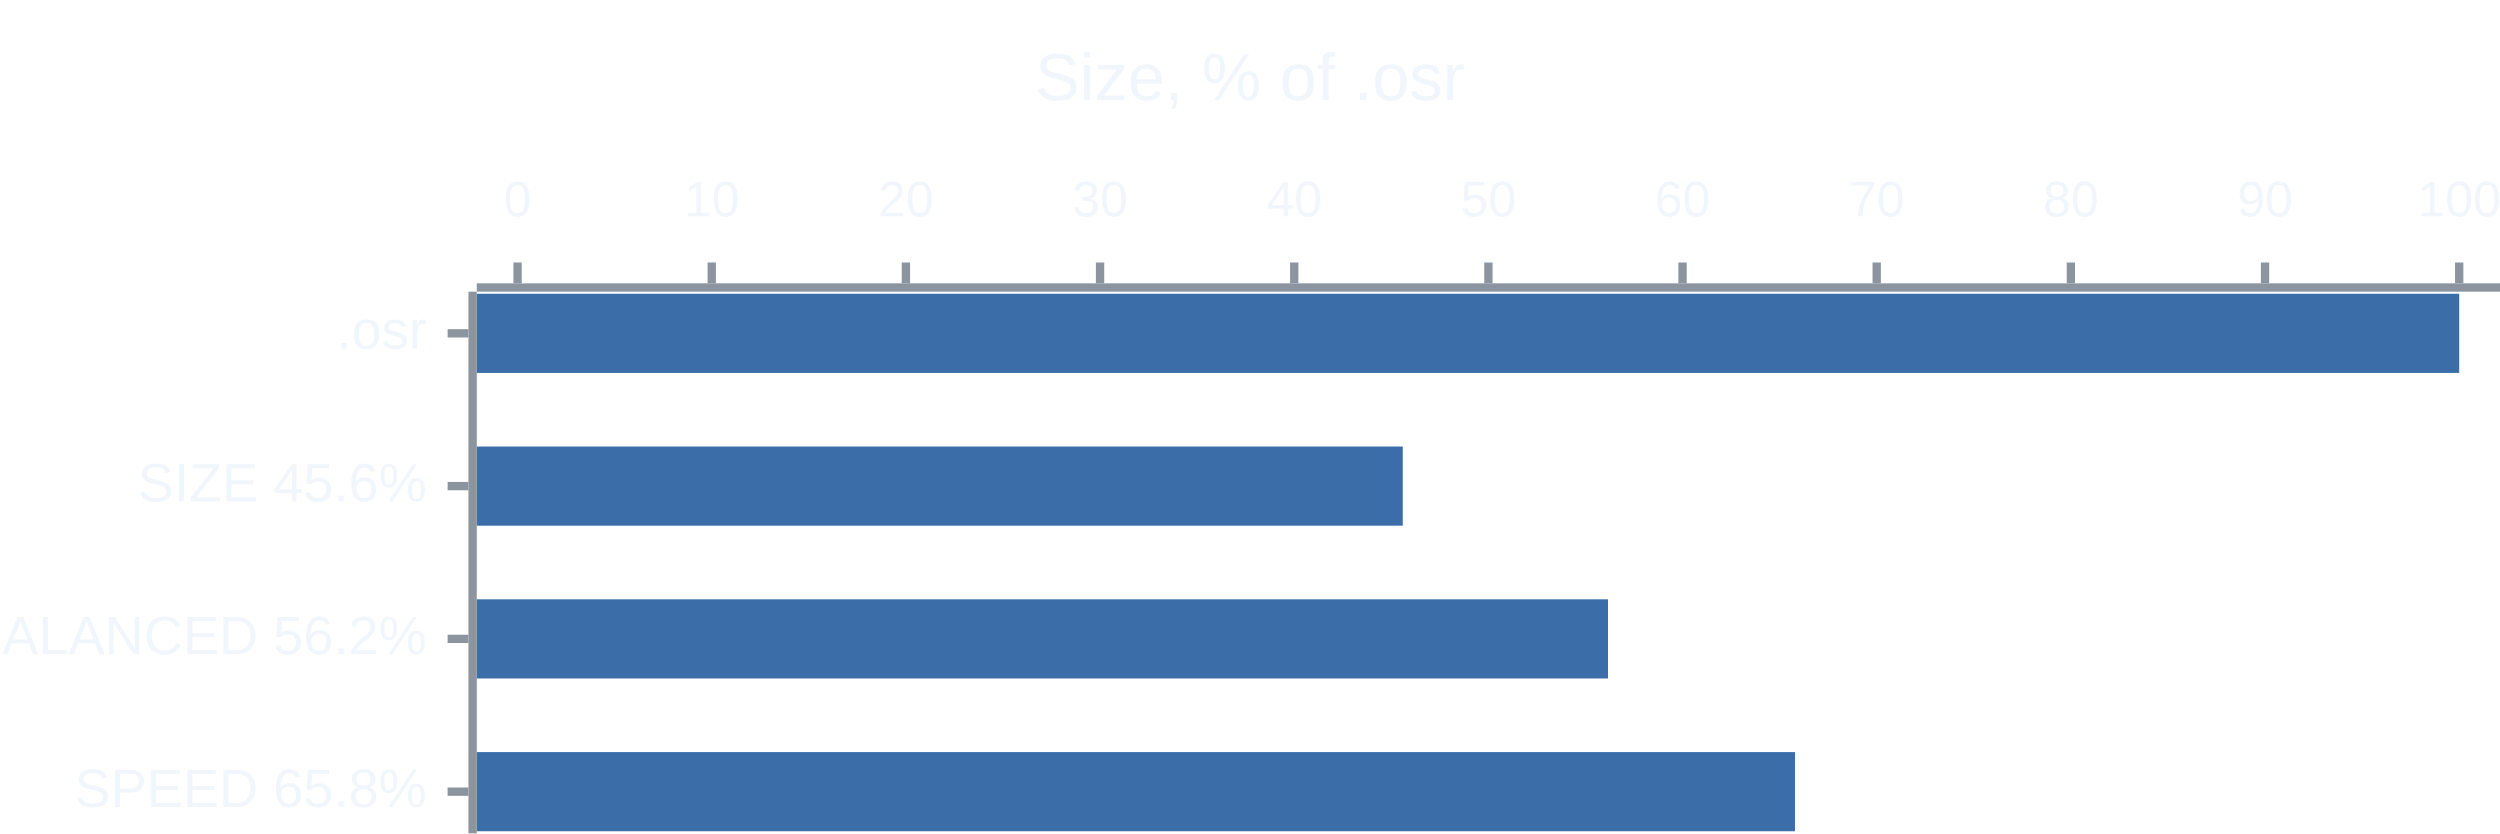
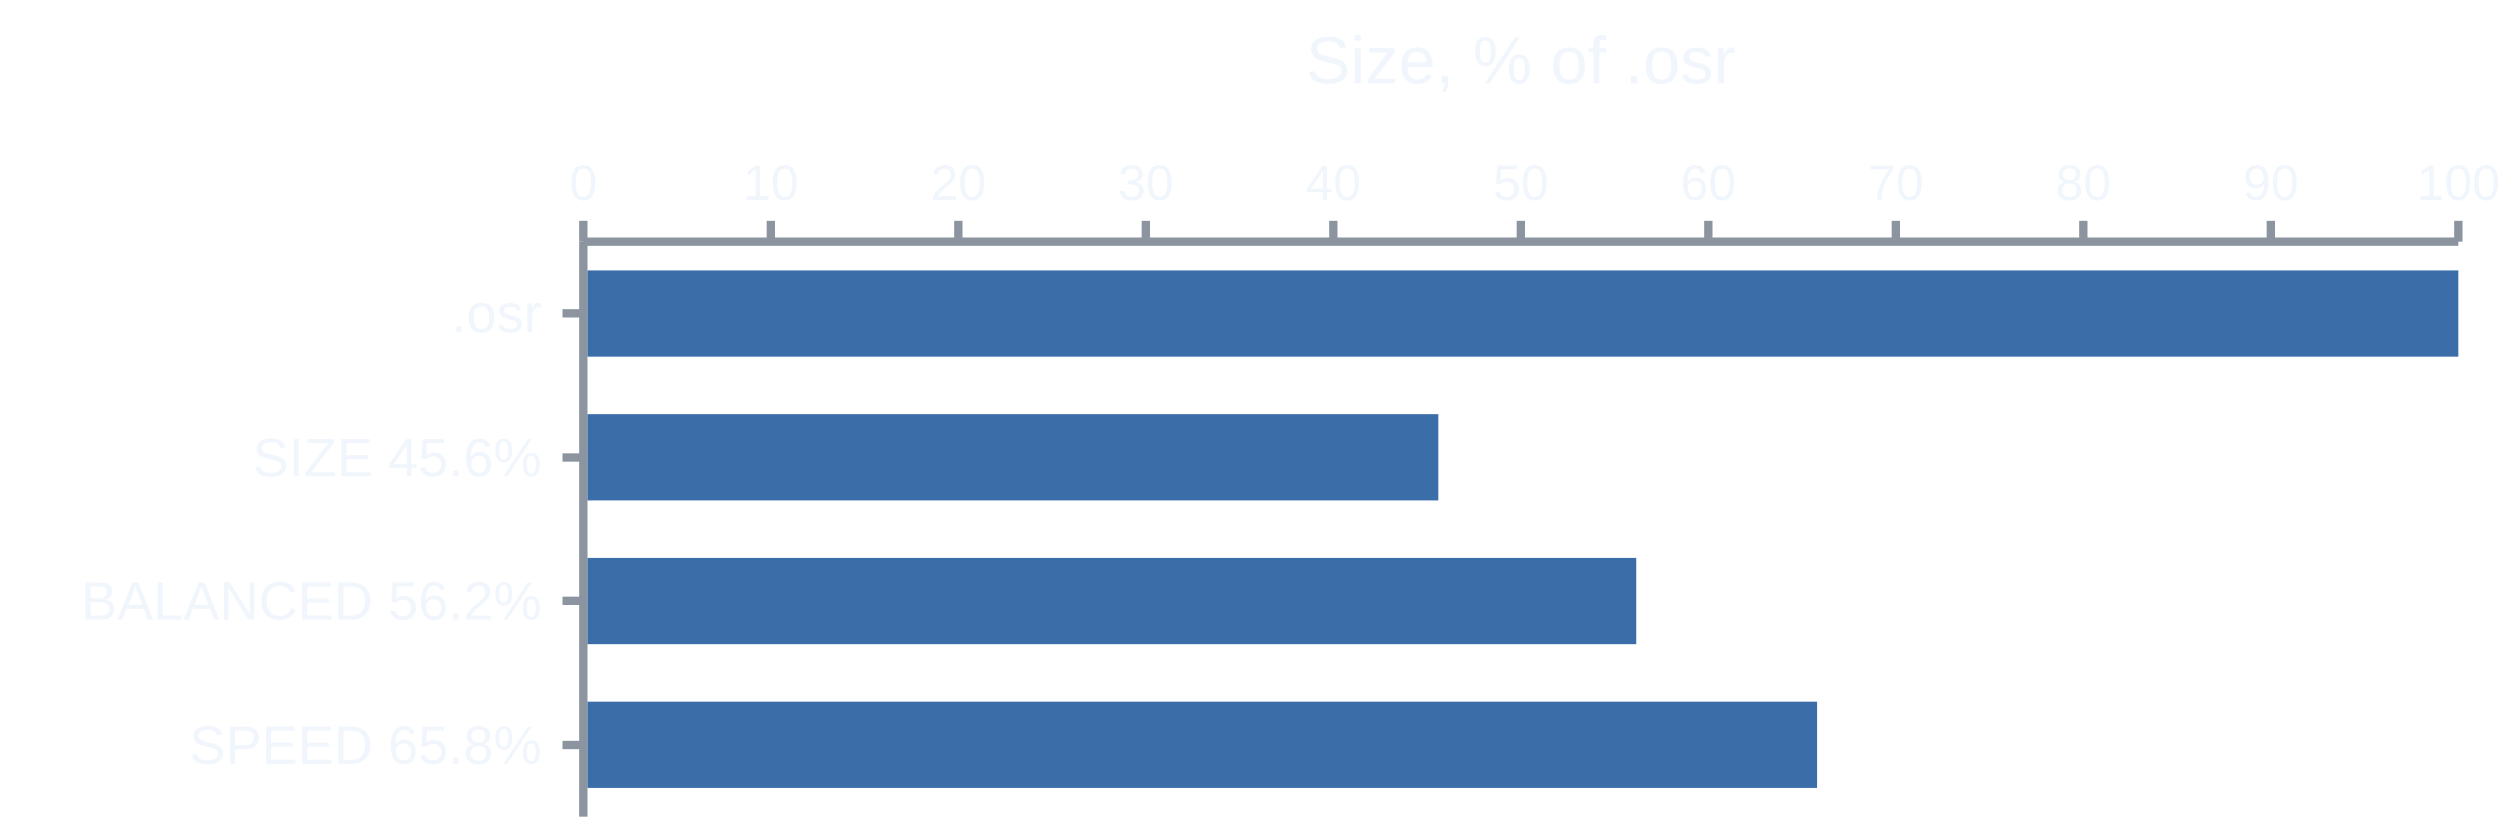
- <svg xmlns="http://www.w3.org/2000/svg" aria-roledescription="xychart" role="graphics-document document" viewBox="0 0 600 200" width="600" height="200" id="c12">
-   <style>#c12{font-family:"trebuchet ms",verdana,arial,sans-serif;font-size:16px;fill:#ccc;}#c12 .error-icon{fill:#a44141;}#c12 .error-text{fill:#ddd;stroke:#ddd;}#c12 .edge-thickness-normal{stroke-width:1px;}#c12 .edge-thickness-thick{stroke-width:3.5px;}#c12 .edge-pattern-solid{stroke-dasharray:0;}#c12 .edge-thickness-invisible{stroke-width:0;fill:none;}#c12 .edge-pattern-dashed{stroke-dasharray:3;}#c12 .edge-pattern-dotted{stroke-dasharray:2;}#c12 .marker{fill:lightgrey;stroke:lightgrey;}#c12 .marker.cross{stroke:lightgrey;}#c12 svg{font-family:"trebuchet ms",verdana,arial,sans-serif;font-size:16px;}#c12 p{margin:0;}#c12 :root{--mermaid-font-family:"trebuchet ms",verdana,arial,sans-serif;}</style>
-   <g />
-   <g class="main">
-     <rect fill="transparent" class="background" height="200" width="600" />
-     <g class="chart-title">
-       <text transform="translate(300, 19.5) rotate(0)" text-anchor="middle" dominant-baseline="middle" font-size="16" fill="#f0f6fc" y="0" x="0">Size, % of .osr</text>
-     </g>
-     <g class="plot">
-       <g class="bar-plot-0">
-         <rect stroke-width="0" stroke="#3b6ea8" fill="#3b6ea8" height="19" width="475.781" y="70.5" x="114.426" />
-         <rect stroke-width="0" stroke="#3b6ea8" fill="#3b6ea8" height="19" width="222.237" y="107.167" x="114.426" />
-         <rect stroke-width="0" stroke="#3b6ea8" fill="#3b6ea8" height="19" width="271.492" y="143.833" x="114.426" />
-         <rect stroke-width="0" stroke="#3b6ea8" fill="#3b6ea8" height="19" width="316.367" y="180.5" x="114.426" />
-       </g>
-     </g>
-     <g class="left-axis">
-       <g class="axisl-line">
-         <path stroke-width="2" stroke="#8c959f" fill="none" d="M 113.426,70 L 113.426,200" />
-       </g>
-       <g class="label">
-         <text transform="translate(102.4258, 80) rotate(0)" text-anchor="end" dominant-baseline="middle" font-size="13" fill="#f0f6fc" y="0" x="0">.osr</text>
-         <text transform="translate(102.4258, 116.6667) rotate(0)" text-anchor="end" dominant-baseline="middle" font-size="13" fill="#f0f6fc" y="0" x="0">SIZE 45.6%</text>
-         <text transform="translate(102.4258, 153.3333) rotate(0)" text-anchor="end" dominant-baseline="middle" font-size="13" fill="#f0f6fc" y="0" x="0">BALANCED 56.2%</text>
-         <text transform="translate(102.4258, 190) rotate(0)" text-anchor="end" dominant-baseline="middle" font-size="13" fill="#f0f6fc" y="0" x="0">SPEED 65.8%</text>
-       </g>
-       <g class="ticks">
-         <path stroke-width="2" stroke="#8c959f" fill="none" d="M 112.426,80 L 107.426,80" />
-         <path stroke-width="2" stroke="#8c959f" fill="none" d="M 112.426,116.667 L 107.426,116.667" />
-         <path stroke-width="2" stroke="#8c959f" fill="none" d="M 112.426,153.333 L 107.426,153.333" />
-         <path stroke-width="2" stroke="#8c959f" fill="none" d="M 112.426,190 L 107.426,190" />
-       </g>
-     </g>
-     <g class="top-axis">
-       <g class="axis-line">
-         <path stroke-width="2" stroke="#8c959f" fill="none" d="M 114.426,69 L 600,69" />
-       </g>
-       <g class="label">
-         <text transform="translate(124.2188, 44) rotate(0)" text-anchor="middle" dominant-baseline="text-before-edge" font-size="12" fill="#f0f6fc" y="0" x="0">0</text>
-         <text transform="translate(170.8176, 44) rotate(0)" text-anchor="middle" dominant-baseline="text-before-edge" font-size="12" fill="#f0f6fc" y="0" x="0">10</text>
-         <text transform="translate(217.4164, 44) rotate(0)" text-anchor="middle" dominant-baseline="text-before-edge" font-size="12" fill="#f0f6fc" y="0" x="0">20</text>
-         <text transform="translate(264.0152, 44) rotate(0)" text-anchor="middle" dominant-baseline="text-before-edge" font-size="12" fill="#f0f6fc" y="0" x="0">30</text>
-         <text transform="translate(310.6141, 44) rotate(0)" text-anchor="middle" dominant-baseline="text-before-edge" font-size="12" fill="#f0f6fc" y="0" x="0">40</text>
-         <text transform="translate(357.2129, 44) rotate(0)" text-anchor="middle" dominant-baseline="text-before-edge" font-size="12" fill="#f0f6fc" y="0" x="0">50</text>
-         <text transform="translate(403.8117, 44) rotate(0)" text-anchor="middle" dominant-baseline="text-before-edge" font-size="12" fill="#f0f6fc" y="0" x="0">60</text>
-         <text transform="translate(450.4105, 44) rotate(0)" text-anchor="middle" dominant-baseline="text-before-edge" font-size="12" fill="#f0f6fc" y="0" x="0">70</text>
-         <text transform="translate(497.0094, 44) rotate(0)" text-anchor="middle" dominant-baseline="text-before-edge" font-size="12" fill="#f0f6fc" y="0" x="0">80</text>
-         <text transform="translate(543.6082, 44) rotate(0)" text-anchor="middle" dominant-baseline="text-before-edge" font-size="12" fill="#f0f6fc" y="0" x="0">90</text>
-         <text transform="translate(590.207, 44) rotate(0)" text-anchor="middle" dominant-baseline="text-before-edge" font-size="12" fill="#f0f6fc" y="0" x="0">100</text>
-       </g>
-       <g class="ticks">
-         <path stroke-width="2" stroke="#8c959f" fill="none" d="M 124.219,68 L 124.219,63" />
-         <path stroke-width="2" stroke="#8c959f" fill="none" d="M 170.818,68 L 170.818,63" />
-         <path stroke-width="2" stroke="#8c959f" fill="none" d="M 217.416,68 L 217.416,63" />
-         <path stroke-width="2" stroke="#8c959f" fill="none" d="M 264.015,68 L 264.015,63" />
-         <path stroke-width="2" stroke="#8c959f" fill="none" d="M 310.614,68 L 310.614,63" />
-         <path stroke-width="2" stroke="#8c959f" fill="none" d="M 357.213,68 L 357.213,63" />
-         <path stroke-width="2" stroke="#8c959f" fill="none" d="M 403.812,68 L 403.812,63" />
-         <path stroke-width="2" stroke="#8c959f" fill="none" d="M 450.411,68 L 450.411,63" />
-         <path stroke-width="2" stroke="#8c959f" fill="none" d="M 497.009,68 L 497.009,63" />
-         <path stroke-width="2" stroke="#8c959f" fill="none" d="M 543.608,68 L 543.608,63" />
-         <path stroke-width="2" stroke="#8c959f" fill="none" d="M 590.207,68 L 590.207,63" />
-       </g>
-     </g>
-   </g>
-   <g class="mermaid-tmp-group" />
+ <svg xmlns="http://www.w3.org/2000/svg" width="600" height="200" viewBox="0 0 600 200" font-family="&quot;trebuchet ms&quot;, verdana, arial, sans-serif">
+   <text x="365.0" y="20" font-size="16" fill="#f0f6fc" text-anchor="middle">Size, % of .osr</text>
+   <path d="M140 58H590M140 58V196" stroke="#8c959f" stroke-width="2" fill="none" />
+   <path d="M140.0 58v-5" stroke="#8c959f" stroke-width="2" />
+   <text x="140.0" y="48" font-size="12" fill="#f0f6fc" text-anchor="middle">0</text>
+   <path d="M185.0 58v-5" stroke="#8c959f" stroke-width="2" />
+   <text x="185.0" y="48" font-size="12" fill="#f0f6fc" text-anchor="middle">10</text>
+   <path d="M230.0 58v-5" stroke="#8c959f" stroke-width="2" />
+   <text x="230.0" y="48" font-size="12" fill="#f0f6fc" text-anchor="middle">20</text>
+   <path d="M275.0 58v-5" stroke="#8c959f" stroke-width="2" />
+   <text x="275.0" y="48" font-size="12" fill="#f0f6fc" text-anchor="middle">30</text>
+   <path d="M320.0 58v-5" stroke="#8c959f" stroke-width="2" />
+   <text x="320.0" y="48" font-size="12" fill="#f0f6fc" text-anchor="middle">40</text>
+   <path d="M365.0 58v-5" stroke="#8c959f" stroke-width="2" />
+   <text x="365.0" y="48" font-size="12" fill="#f0f6fc" text-anchor="middle">50</text>
+   <path d="M410.0 58v-5" stroke="#8c959f" stroke-width="2" />
+   <text x="410.0" y="48" font-size="12" fill="#f0f6fc" text-anchor="middle">60</text>
+   <path d="M455.0 58v-5" stroke="#8c959f" stroke-width="2" />
+   <text x="455.0" y="48" font-size="12" fill="#f0f6fc" text-anchor="middle">70</text>
+   <path d="M500.0 58v-5" stroke="#8c959f" stroke-width="2" />
+   <text x="500.0" y="48" font-size="12" fill="#f0f6fc" text-anchor="middle">80</text>
+   <path d="M545.0 58v-5" stroke="#8c959f" stroke-width="2" />
+   <text x="545.0" y="48" font-size="12" fill="#f0f6fc" text-anchor="middle">90</text>
+   <path d="M590.0 58v-5" stroke="#8c959f" stroke-width="2" />
+   <text x="590.0" y="48" font-size="12" fill="#f0f6fc" text-anchor="middle">100</text>
+   <path d="M140 75.2h-5" stroke="#8c959f" stroke-width="2" />
+   <text x="130" y="75.2" font-size="13" fill="#f0f6fc" text-anchor="end" dominant-baseline="central">.osr</text>
+   <rect x="141" y="64.9" width="449.0" height="20.7" fill="#3b6ea8" />
+   <path d="M140 109.8h-5" stroke="#8c959f" stroke-width="2" />
+   <text x="130" y="109.8" font-size="13" fill="#f0f6fc" text-anchor="end" dominant-baseline="central">SIZE 45.6%</text>
+   <rect x="141" y="99.4" width="204.2" height="20.7" fill="#3b6ea8" />
+   <path d="M140 144.2h-5" stroke="#8c959f" stroke-width="2" />
+   <text x="130" y="144.2" font-size="13" fill="#f0f6fc" text-anchor="end" dominant-baseline="central">BALANCED 56.2%</text>
+   <rect x="141" y="133.9" width="251.7" height="20.7" fill="#3b6ea8" />
+   <path d="M140 178.8h-5" stroke="#8c959f" stroke-width="2" />
+   <text x="130" y="178.8" font-size="13" fill="#f0f6fc" text-anchor="end" dominant-baseline="central">SPEED 65.8%</text>
+   <rect x="141" y="168.4" width="295.1" height="20.7" fill="#3b6ea8" />
</svg>
